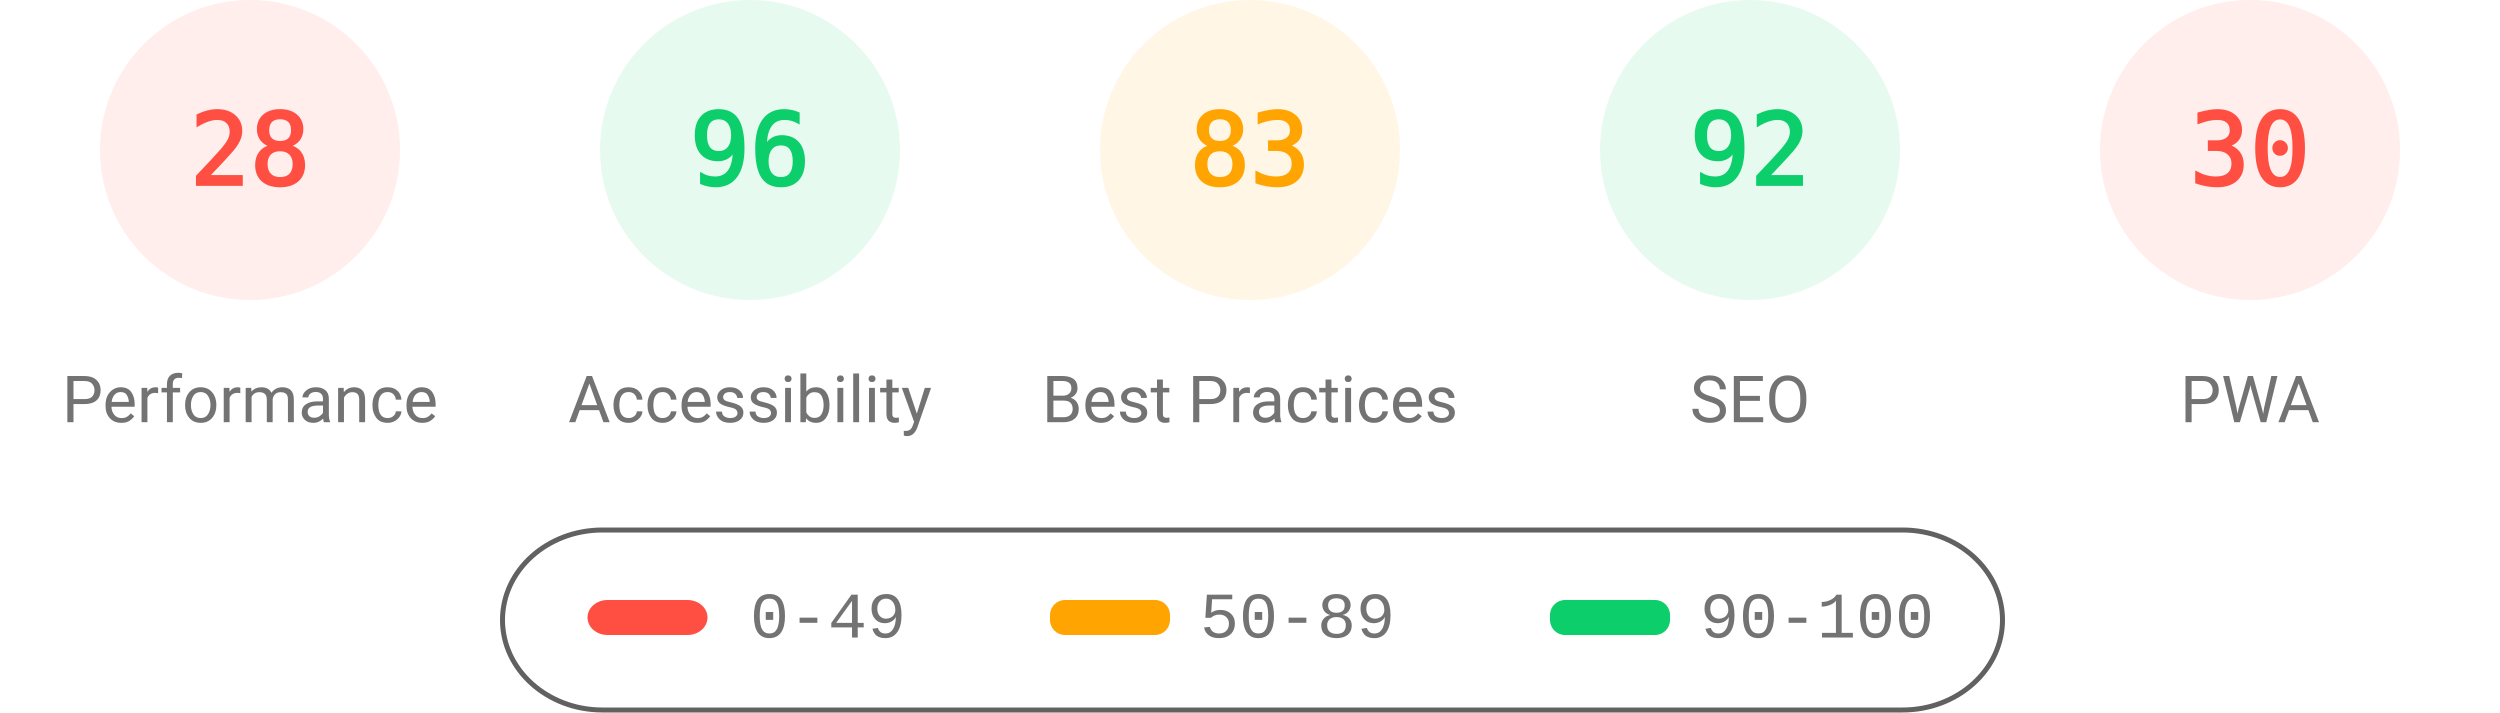
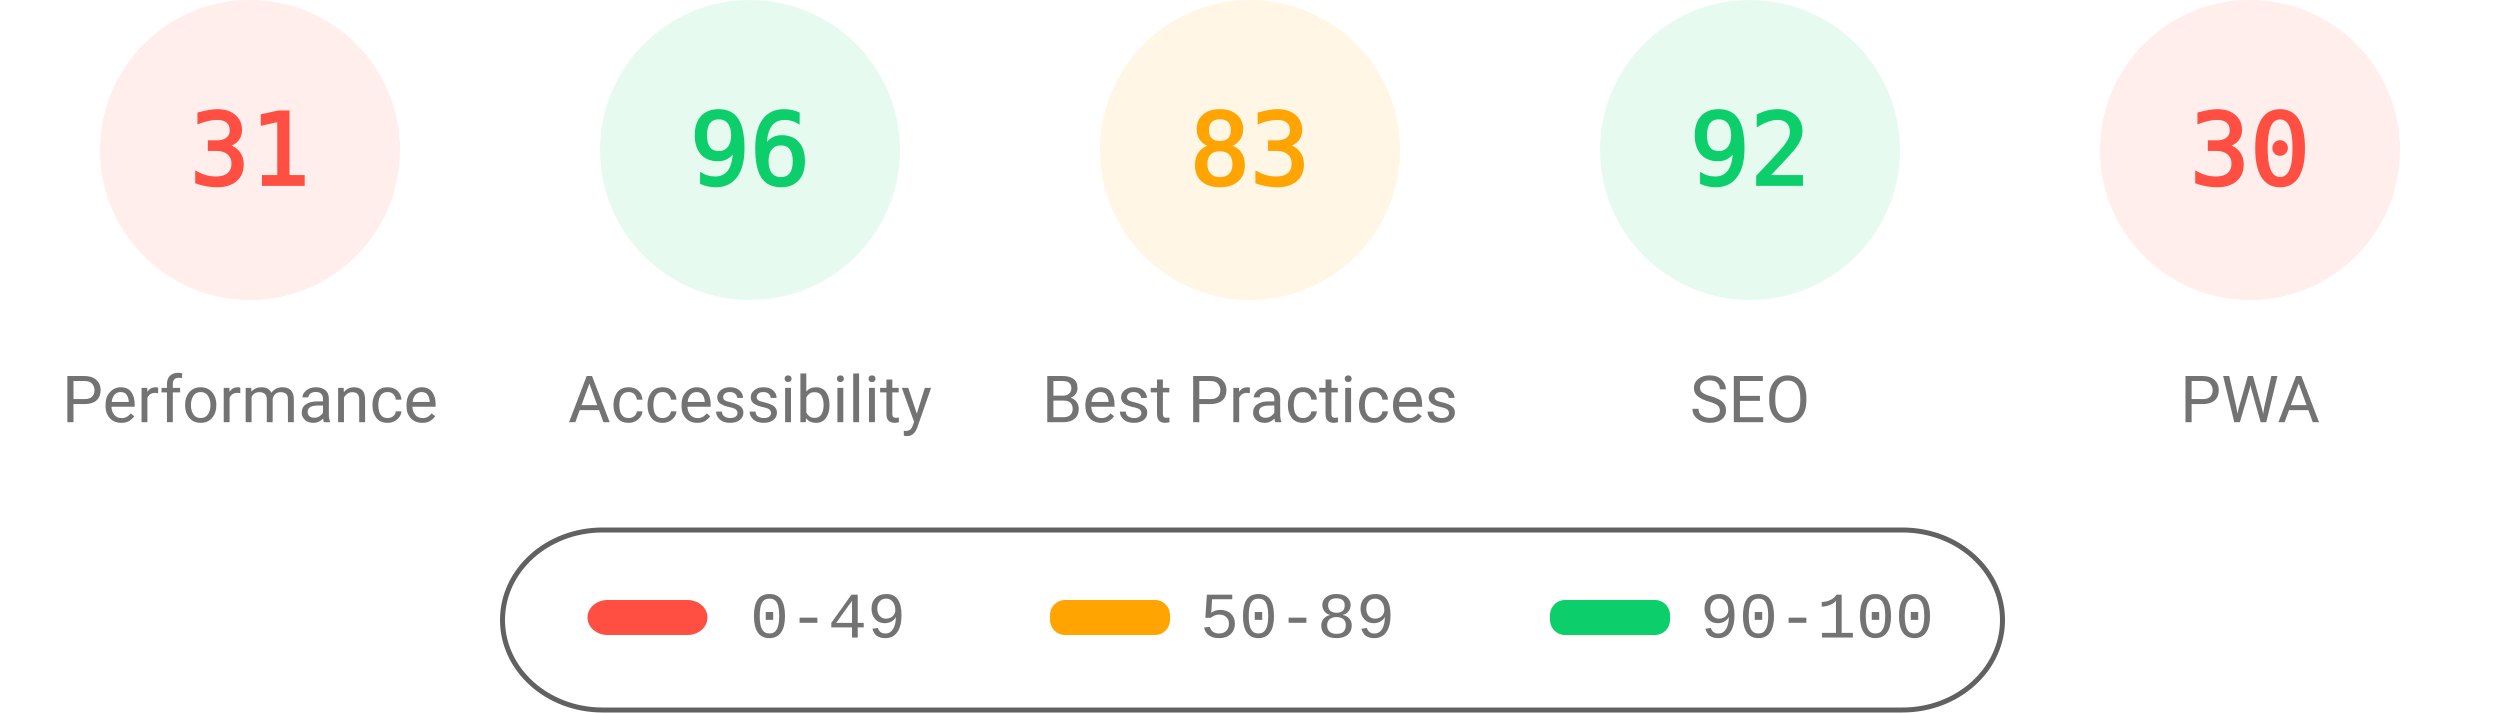
<svg xmlns="http://www.w3.org/2000/svg" fill="none" width="1000" height="285">
  <style>.gauge-base{opacity:.1}.gauge-arc{fill:none;animation-delay:250ms;stroke-linecap:round;transform:rotate(-90deg);transform-origin:100px 60px;animation:load-gauge 1s ease forwards}.guage-text{font-size:40px;font-family:monospace;text-align:center}.guage-red{color:#ff4e42;fill:#ff4e42;stroke:#ff4e42}.guage-orange{color:#ffa400;fill:#ffa400;stroke:#ffa400}.guage-green{color:#0cce6b;fill:#0cce6b;stroke:#0cce6b}.guage-undefined{color:#5c5c5c;fill:#5c5c5c;stroke:#5c5c5c}.guage-title{color:#737373;fill:#737373;stroke:none;font-size:26px;line-height:26px;font-family:Roboto,Halvetica,Arial,sans-serif}@keyframes load-gauge{from{stroke-dasharray:0 352.858}}</style>
  <svg class="guage-div guage-perf guage-red" viewBox="0 0 200 200" width="200" height="200">
    <circle class="gauge-base" r="56" cx="100" cy="60" stroke-width="8" />
-     <circle class="gauge-arc guage-arc-1" r="56" cx="100" cy="60" stroke-width="8" style="stroke-dasharray:98.52,351.858" />
-     <text class="guage-text" x="100" y="60" alignment-baseline="central" dominant-baseline="central" text-anchor="middle">28</text>
+     <circle class="gauge-arc guage-arc-1" r="56" cx="100" cy="60" stroke-width="8" style="stroke-dasharray:109.076,351.858" />
+     <text class="guage-text" x="100" y="60" alignment-baseline="central" dominant-baseline="central" text-anchor="middle">31</text>
    <text class="guage-title" x="100" y="160" alignment-baseline="central" dominant-baseline="central" text-anchor="middle">Performance</text>
  </svg>
  <svg class="guage-div guage-acc guage-green" viewBox="0 0 200 200" width="200" height="200" x="200">
    <circle class="gauge-base" r="56" cx="100" cy="60" stroke-width="8" />
    <circle class="gauge-arc guage-arc-2" r="56" cx="100" cy="60" stroke-width="8" style="stroke-dasharray:337.784,351.858" />
    <text class="guage-text" x="100" y="60" alignment-baseline="central" dominant-baseline="central" text-anchor="middle">96</text>
    <text class="guage-title" x="100" y="160" alignment-baseline="central" dominant-baseline="central" text-anchor="middle">Accessibility</text>
  </svg>
  <svg class="guage-div guage-best guage-orange" viewBox="0 0 200 200" width="200" height="200" x="400">
    <circle class="gauge-base" r="56" cx="100" cy="60" stroke-width="8" />
    <circle class="gauge-arc guage-arc-3" r="56" cx="100" cy="60" stroke-width="8" style="stroke-dasharray:292.042,351.858" />
    <text class="guage-text" x="100" y="60" alignment-baseline="central" dominant-baseline="central" text-anchor="middle">83</text>
    <text class="guage-title" x="100" y="160" alignment-baseline="central" dominant-baseline="central" text-anchor="middle">Best Practices</text>
  </svg>
  <svg class="guage-div guage-seo guage-green" viewBox="0 0 200 200" width="200" height="200" x="600">
    <circle class="gauge-base" r="56" cx="100" cy="60" stroke-width="8" />
    <circle class="gauge-arc guage-arc-4" r="56" cx="100" cy="60" stroke-width="8" style="stroke-dasharray:323.709,351.858" />
    <text class="guage-text" x="100" y="60" alignment-baseline="central" dominant-baseline="central" text-anchor="middle">92</text>
    <text class="guage-title" x="100" y="160" alignment-baseline="central" dominant-baseline="central" text-anchor="middle">SEO</text>
  </svg>
  <svg class="guage-div guage-pwa guage-red" viewBox="0 0 200 200" width="200" height="200" x="800">
    <circle class="gauge-base" r="56" cx="100" cy="60" stroke-width="8" />
    <circle class="gauge-arc guage-arc-4" r="56" cx="100" cy="60" stroke-width="8" style="stroke-dasharray:105.557,351.858" />
    <text class="guage-text" x="100" y="60" alignment-baseline="central" dominant-baseline="central" text-anchor="middle">30</text>
    <text class="guage-title" x="100" y="160" alignment-baseline="central" dominant-baseline="central" text-anchor="middle">PWA</text>
  </svg>
  <svg width="604" height="76" x="200" y="210">
    <path fill="none" id="canvas_background" d="M-1-1h604v80H-1z" />
    <rect fill-opacity="0" stroke="#616161" stroke-width="2" rx="40" id="svg_2" height="72" width="600" y="2" x="1" fill="#000" />
    <rect stroke="#000" rx="8" id="svg_3" height="14" width="48" y="30" x="35" stroke-opacity="null" stroke-width="0" fill="#ff4e42" />
    <rect stroke="#000" rx="6" id="svg_4" height="14" width="48" y="30" x="220" stroke-opacity="null" stroke-width="0" fill="#ffa400" />
    <rect stroke="#000" rx="6" id="svg_5" height="14" width="48" y="30" x="420" stroke-opacity="null" stroke-width="0" fill="#0cce6b" />
    <text xml:space="preserve" text-anchor="start" font-family="'Courier New', Courier, monospace" font-size="26" id="svg_6" y="45" x="100" stroke-opacity="null" stroke-width="0" stroke="#000" fill="#737373">0-49</text>
    <text xml:space="preserve" text-anchor="start" font-family="'Courier New', Courier, monospace" font-size="26" id="svg_7" y="45" x="280" stroke-opacity="null" stroke-width="0" stroke="#000" fill="#737373">50-89</text>
    <text xml:space="preserve" text-anchor="start" font-family="'Courier New', Courier, monospace" font-size="26" id="svg_8" y="45" x="480" stroke-opacity="null" stroke-width="0" stroke="#000" fill="#737373">90-100</text>
  </svg>
</svg>
